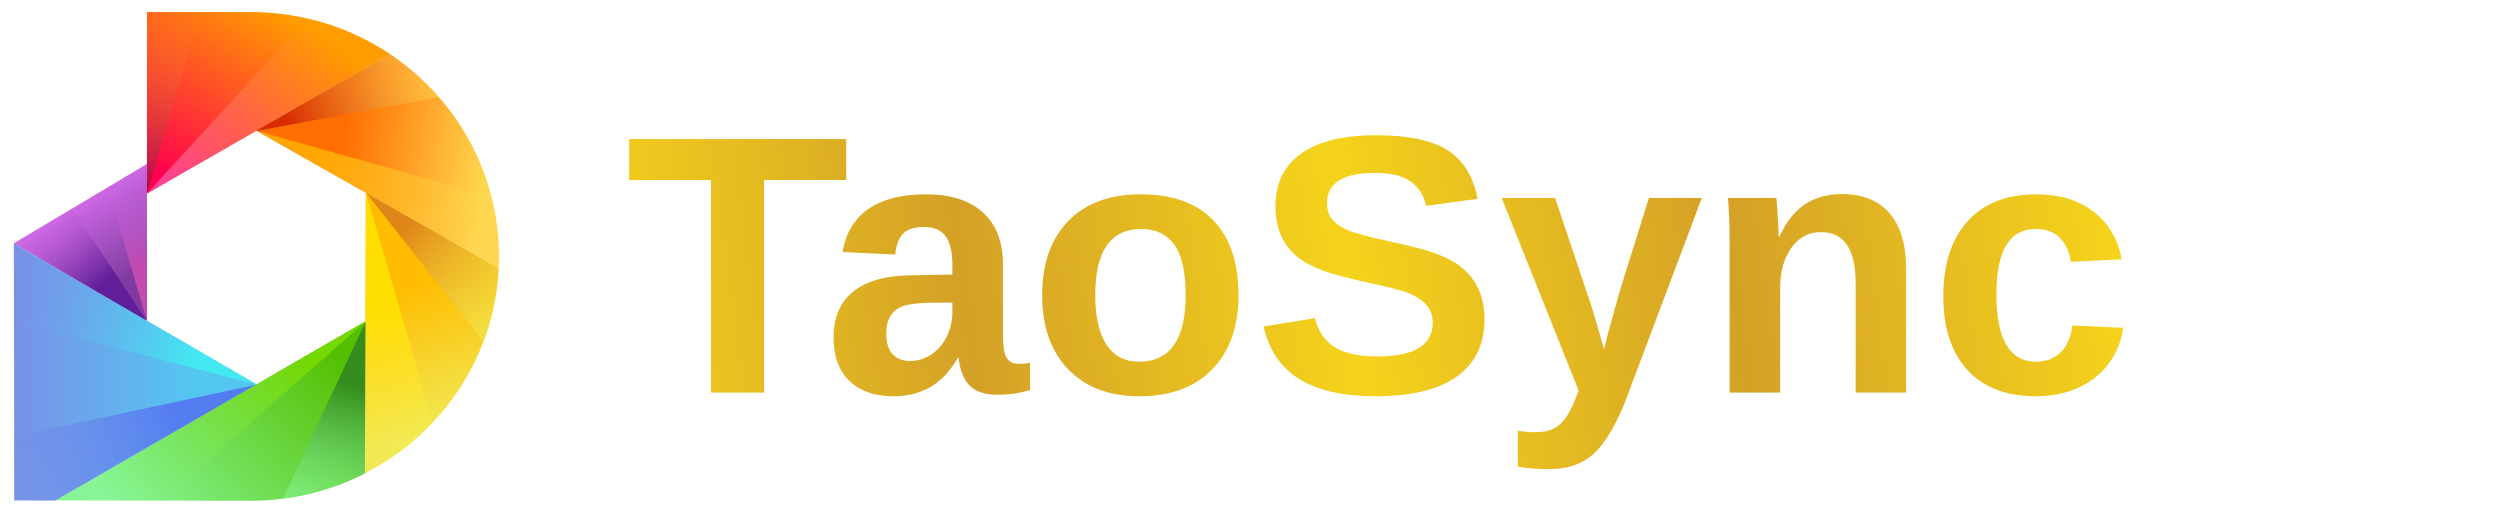
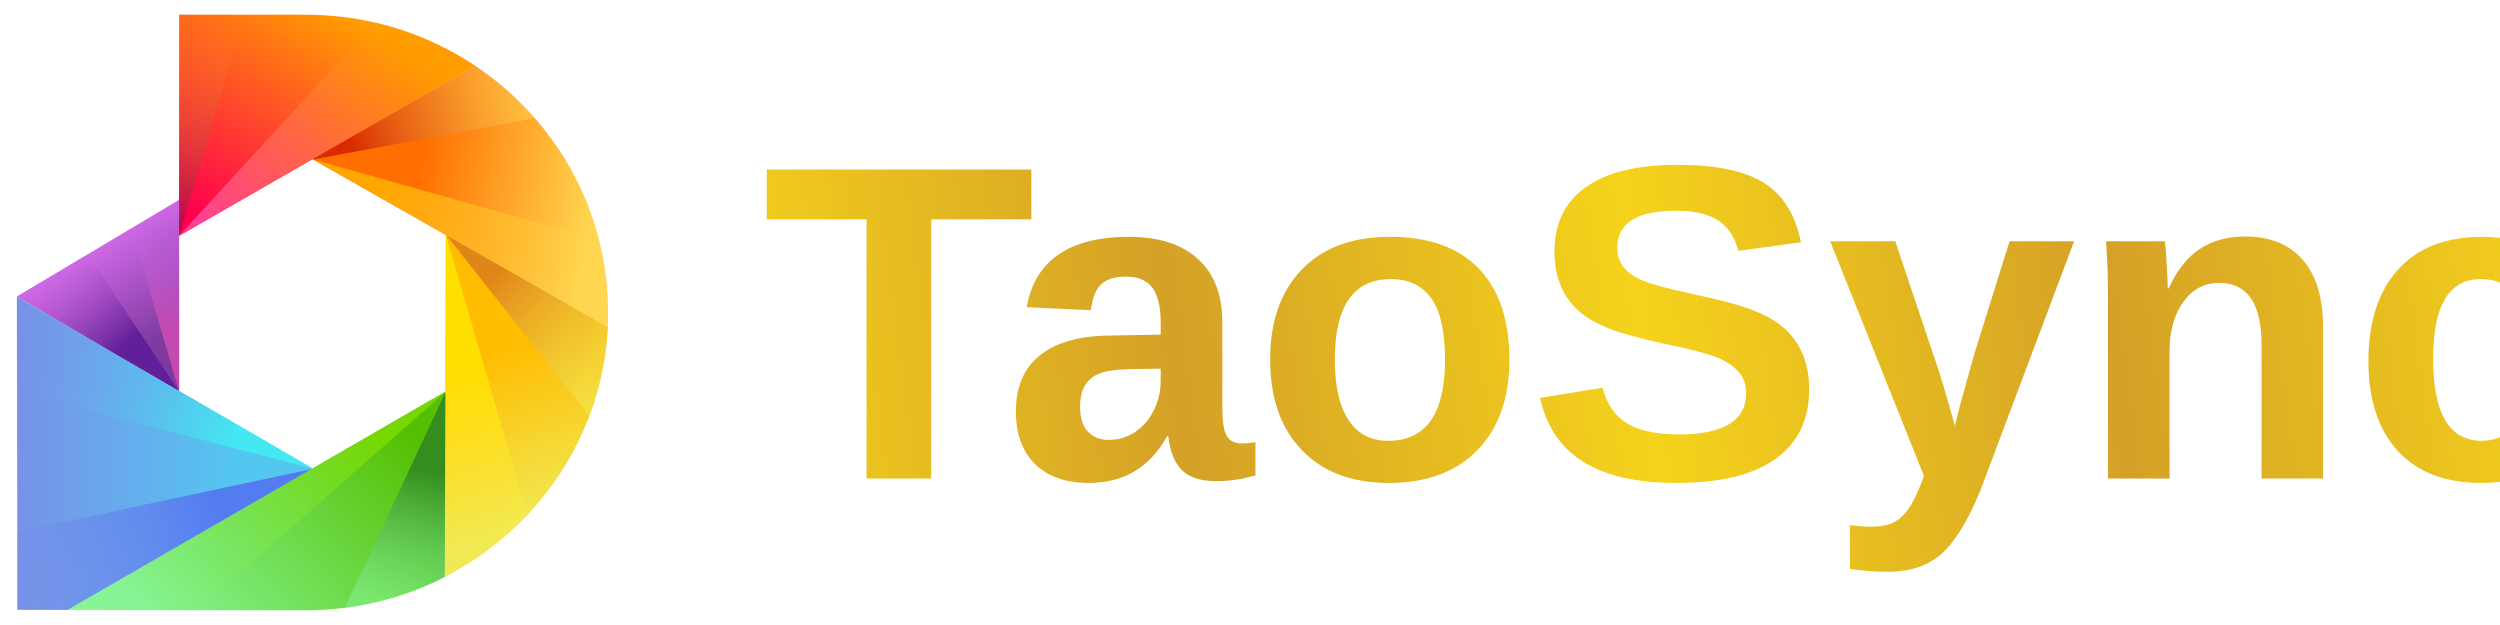
- <svg xmlns="http://www.w3.org/2000/svg" width="312" height="64" viewBox="0 0 312 64" role="img" aria-labelledby="title description">
+ <svg xmlns="http://www.w3.org/2000/svg" width="256" height="64" viewBox="0 0 256 64" role="img" aria-labelledby="title description">
  <defs>
    <linearGradient id="g1" gradientUnits="userSpaceOnUse" x1="326.76" y1="464.47" x2="387.69" y2="560.58">
      <stop offset="0" stop-color="#d16ae8" />
      <stop offset="0.92" stop-color="#7e3a9f" />
      <stop offset="1" stop-color="#7e3a9f" />
    </linearGradient>
    <linearGradient id="g2" gradientUnits="userSpaceOnUse" x1="254.5" y1="656.31" x2="457" y2="656.31">
      <stop offset="0" stop-color="#7891e8" />
      <stop offset="1" stop-color="#54c7f1" />
    </linearGradient>
    <linearGradient id="g3" gradientUnits="userSpaceOnUse" x1="412.91" y1="845.02" x2="622.8" y2="639.97">
      <stop offset="0" stop-color="#87f595" />
      <stop offset="1" stop-color="#54bf00" />
    </linearGradient>
    <linearGradient id="g4" gradientUnits="userSpaceOnUse" x1="742.48" y1="716.78" x2="691.66" y2="560.7">
      <stop offset="0" stop-color="#f0e955" />
      <stop offset="1" stop-color="#ffbc00" />
    </linearGradient>
    <linearGradient id="g5" gradientUnits="userSpaceOnUse" x1="784.2" y1="428.79" x2="621.94" y2="400.46">
      <stop offset="0" stop-color="#ffd64f" />
      <stop offset="1" stop-color="#ff6e00" />
    </linearGradient>
    <linearGradient id="g6" gradientUnits="userSpaceOnUse" x1="553.97" y1="252.71" x2="436.76" y2="449.2">
      <stop offset="0" stop-color="#ff9d00" />
      <stop offset="1" stop-color="#ff004f" />
    </linearGradient>
    <linearGradient id="g7" gradientUnits="userSpaceOnUse" x1="383.85" y1="457.39" x2="394.01" y2="548.06">
      <stop offset="0" stop-color="#d16ae8" stop-opacity="0" />
      <stop offset="0.92" stop-color="#c34aae" />
      <stop offset="1" stop-color="#c34aae" />
    </linearGradient>
    <linearGradient id="g8" gradientUnits="userSpaceOnUse" x1="262.68" y1="559.29" x2="457.71" y2="638.02">
      <stop offset="0" stop-color="#7891e8" stop-opacity="0" />
      <stop offset="1" stop-color="#43e8f1" />
    </linearGradient>
    <linearGradient id="g9" gradientUnits="userSpaceOnUse" x1="360.62" y1="800.46" x2="582.92" y2="633.89">
      <stop offset="0" stop-color="#87f595" stop-opacity="0" />
      <stop offset="1" stop-color="#75d800" />
    </linearGradient>
    <linearGradient id="g10" gradientUnits="userSpaceOnUse" x1="687.09" y1="755.48" x2="666.36" y2="578.11">
      <stop offset="0" stop-color="#fff64f" stop-opacity="0" />
      <stop offset="1" stop-color="#ffdf00" />
    </linearGradient>
    <linearGradient id="g11" gradientUnits="userSpaceOnUse" x1="771.37" y1="491.6" x2="587.86" y2="417.88">
      <stop offset="0" stop-color="#fff64f" stop-opacity="0" />
      <stop offset="1" stop-color="#ffa700" />
    </linearGradient>
    <linearGradient id="g12" gradientUnits="userSpaceOnUse" x1="617.56" y1="292.25" x2="437.15" y2="469.77">
      <stop offset="0" stop-color="#ff9d00" stop-opacity="0.5" />
      <stop offset="1" stop-color="#ff4099" />
    </linearGradient>
    <linearGradient id="g13" gradientUnits="userSpaceOnUse" x1="282.37" y1="488.18" x2="357.53" y2="566.49">
      <stop offset="0" stop-color="#d16ae8" stop-opacity="0" />
      <stop offset="0.92" stop-color="#611f99" />
      <stop offset="1" stop-color="#611f99" />
    </linearGradient>
    <linearGradient id="g14" gradientUnits="userSpaceOnUse" x1="262.57" y1="769.5" x2="460.91" y2="702.4">
      <stop offset="0" stop-color="#7891e8" stop-opacity="0.5" />
      <stop offset="0.89" stop-color="#547cf1" />
      <stop offset="1" stop-color="#547cf1" />
    </linearGradient>
    <linearGradient id="g15" gradientUnits="userSpaceOnUse" x1="599.1" y1="793.61" x2="631.31" y2="671.66">
      <stop offset="0" stop-color="#87f595" stop-opacity="0.5" />
      <stop offset="1" stop-color="#348d1c" />
    </linearGradient>
    <linearGradient id="g16" gradientUnits="userSpaceOnUse" x1="795" y1="587.57" x2="696.69" y2="488.87">
      <stop offset="0" stop-color="#f0e955" stop-opacity="0.5" />
      <stop offset="1" stop-color="#e08517" />
    </linearGradient>
    <linearGradient id="g17" gradientUnits="userSpaceOnUse" x1="713.53" y1="320.47" x2="562.53" y2="377.98">
      <stop offset="0" stop-color="#ffd64f" stop-opacity="0.5" />
      <stop offset="1" stop-color="#d82b00" />
    </linearGradient>
    <linearGradient id="g18" gradientUnits="userSpaceOnUse" x1="432.76" y1="257.97" x2="399.33" y2="461.28">
      <stop offset="0" stop-color="#ffa024" stop-opacity="0" />
      <stop offset="1" stop-color="#ab004a" />
    </linearGradient>
    <linearGradient id="wordmarkGold" gradientUnits="userSpaceOnUse" x1="76" y1="64" x2="548" y2="0" spreadMethod="repeat">
      <stop offset="0" stop-color="#f5d31b" />
      <stop offset="0.1" stop-color="#d4a127" />
      <stop offset="0.2" stop-color="#f5d31b" />
      <stop offset="0.3" stop-color="#d4a127" />
      <stop offset="0.4" stop-color="#f5d31b" />
      <stop offset="0.5" stop-color="#d4a127" />
      <stop offset="0.6" stop-color="#f5d31b" />
      <stop offset="0.7" stop-color="#d4a127" />
      <stop offset="0.8" stop-color="#f5d31b" />
      <stop offset="0.9" stop-color="#d4a127" />
      <stop offset="1" stop-color="#f5d31b" />
      <animateTransform attributeName="gradientTransform" type="translate" from="-240 0" to="240.68 0" dur="8s" repeatCount="indefinite" />
    </linearGradient>
  </defs>
  <svg x="0" y="0" width="64" height="64" viewBox="239 240 574 574" aria-hidden="true">
    <path d="M359.55 449.68L254.5 512.25L254.5 512.5L403.34 598.96L403.5 599.05L403.5 423.5Z" fill="url(#g1)" />
    <path d="M254.65 599.54L255 800C255 800 273.18 800.05 301.04 800.12C301.08 800.13 301.12 800.13 301.16 800.12L525.86 670.33L526.04 670.23L503.66 657.23L403.5 599.05L403.5 599.5L403.34 598.96L254.5 512.5Z" fill="url(#g2)" />
    <path d="M625.54 612.76L526.04 670.23L526.5 670.5L525.86 670.33L301.16 800.12C332.71 800.21 376.64 800.32 420.62 800.4C455.61 800.46 490.64 800.5 519.5 800.5C565.72 800.5 609.3 789.41 647.64 769.77L647.5 769.5L648.04 599.91L648.04 599.77Z" fill="url(#g3)" />
    <path d="M648.42 481.5L648.04 599.77L648.5 599.5L648.04 599.91L647.5 769.5L647.64 769.77C676.12 755.2 701.71 735.92 723.35 712.97C766.49 667.22 793.92 606.91 797.17 540.37L797.17 540.32L648.61 455.89L648.5 455.83Z" fill="url(#g4)" />
    <path d="M526.27 386.09L526.5 386.5L545.65 397.38L648.5 455.83L648.5 455.5L648.61 455.89L797.17 540.32C797.39 535.91 797.5 531.47 797.5 527C797.5 504.03 794.62 481.72 789.2 460.41C772.39 394.31 731.14 337.74 675.44 300.55L675.43 300.54Z" fill="url(#g5)" />
    <path d="M403.5 253.5L403.5 456.5L526.27 386.09L675.43 300.54C647.85 282.12 616.73 268.46 583.28 260.74C562.8 256 541.45 253.5 519.5 253.5Z" fill="url(#g6)" />
    <path d="M359.55 449.68L394.52 568.88L403.34 598.96L403.5 599.05L403.5 423.5Z" fill="url(#g7)" />
    <path d="M254.65 599.54L496.25 662.6L525.86 670.33L526.04 670.23L503.66 657.23L403.5 599.05L403.5 599.5L403.34 598.96L254.5 512.5Z" fill="url(#g8)" />
    <path d="M625.54 612.76L526.04 670.23L526.5 670.5L525.86 670.33L301.16 800.12C332.71 800.21 376.64 800.32 420.62 800.4L626.41 618.98L648.04 599.91L648.04 599.77Z" fill="url(#g9)" />
    <path d="M648.42 481.5L648.04 599.77L648.5 599.5L648.04 599.91L647.5 769.5L647.64 769.77C676.12 755.2 701.71 735.92 723.35 712.97L657.04 484.88L648.61 455.89L648.5 455.83Z" fill="url(#g10)" />
    <path d="M545.65 397.38L648.5 455.83L648.5 455.5L648.61 455.89L797.17 540.32C797.39 535.91 797.5 531.47 797.5 527C797.5 504.03 794.62 481.72 789.2 460.41L551 393.39L526.5 386.5Z" fill="url(#g11)" />
    <path d="M403.5 456.5L526.27 386.09L675.43 300.54C647.85 282.12 616.73 268.46 583.28 260.74Z" fill="url(#g12)" />
    <path d="M254.5 512.25L254.5 512.5L403.01 598.77L319.52 473.52Z" fill="url(#g13)" />
    <path d="M467.04 683.18L254.88 728.42L255 800C255 800 273.18 800.05 301.04 800.12C301.08 800.13 301.12 800.13 301.16 800.12L525.02 670.82Z" fill="url(#g14)" />
    <path d="M629.41 640.36L555.64 798.21C588.45 794.02 619.46 784.2 647.64 769.77L647.5 769.5L648.04 600.49Z" fill="url(#g15)" />
    <path d="M678.41 493.34L780.21 622.14C789.9 596.48 795.77 569 797.17 540.37L797.17 540.32L648.97 456.09Z" fill="url(#g16)" />
    <path d="M526.27 386.09L526.5 386.5L571.46 378.12L730.19 348.56C714.19 330.29 695.78 314.13 675.44 300.55L675.43 300.54Z" fill="url(#g17)" />
    <path d="M403.5 253.5L403.5 456.5L463.5 253.5Z" fill="url(#g18)" />
  </svg>
  <text x="78" y="49" fill="url(#wordmarkGold)" font-family="Poppins, Segoe UI, Arial, sans-serif" font-size="46" font-weight="700">TaoSync</text>
</svg>
